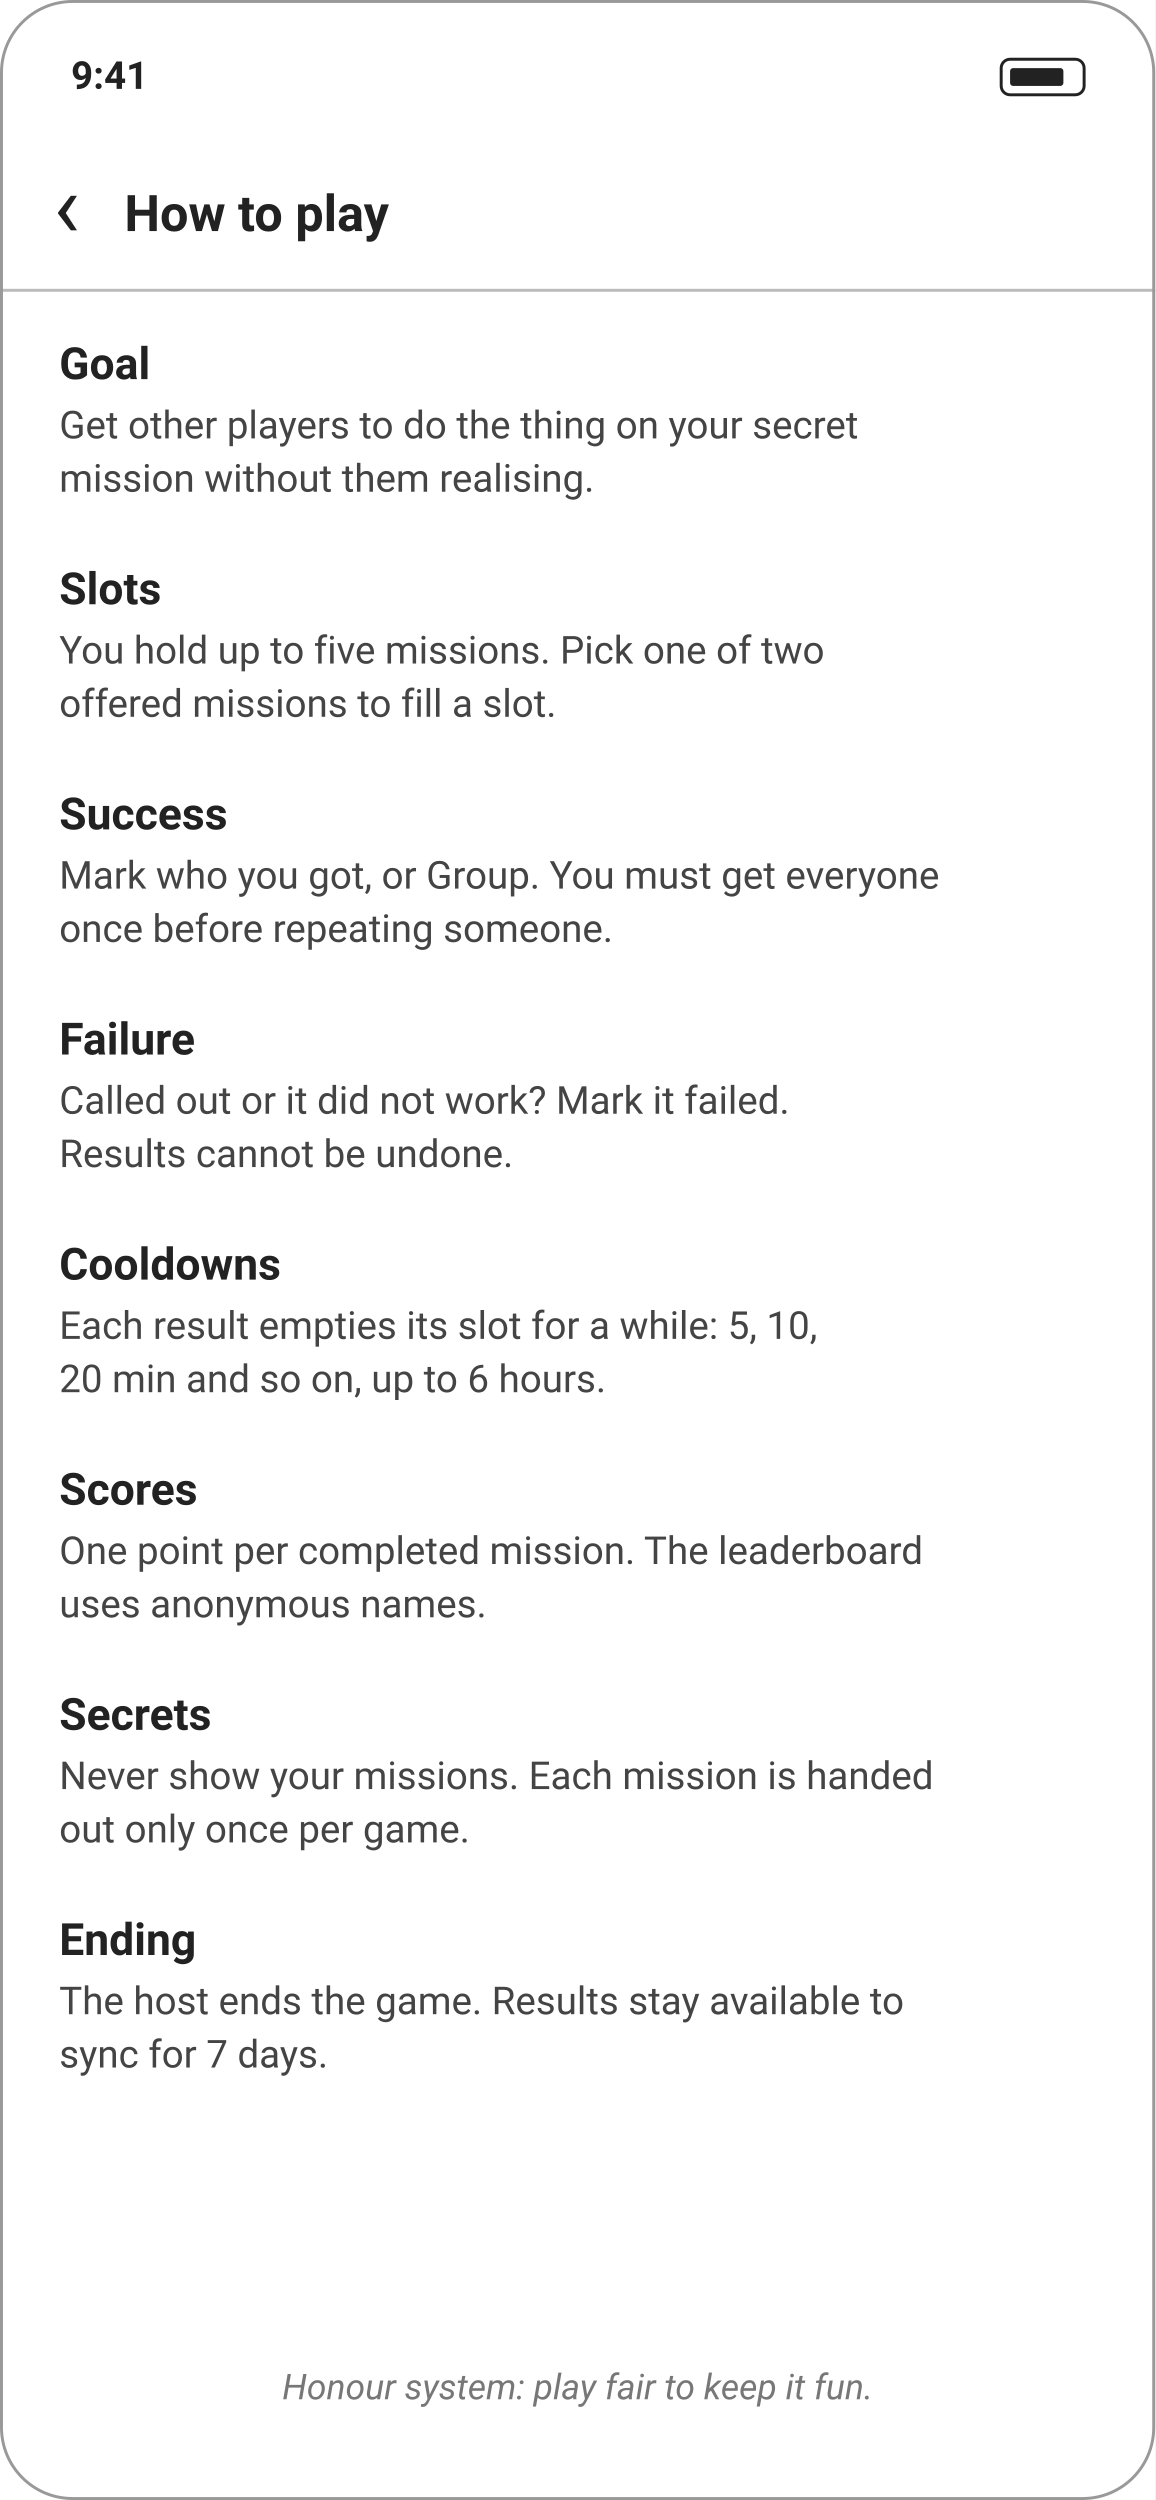
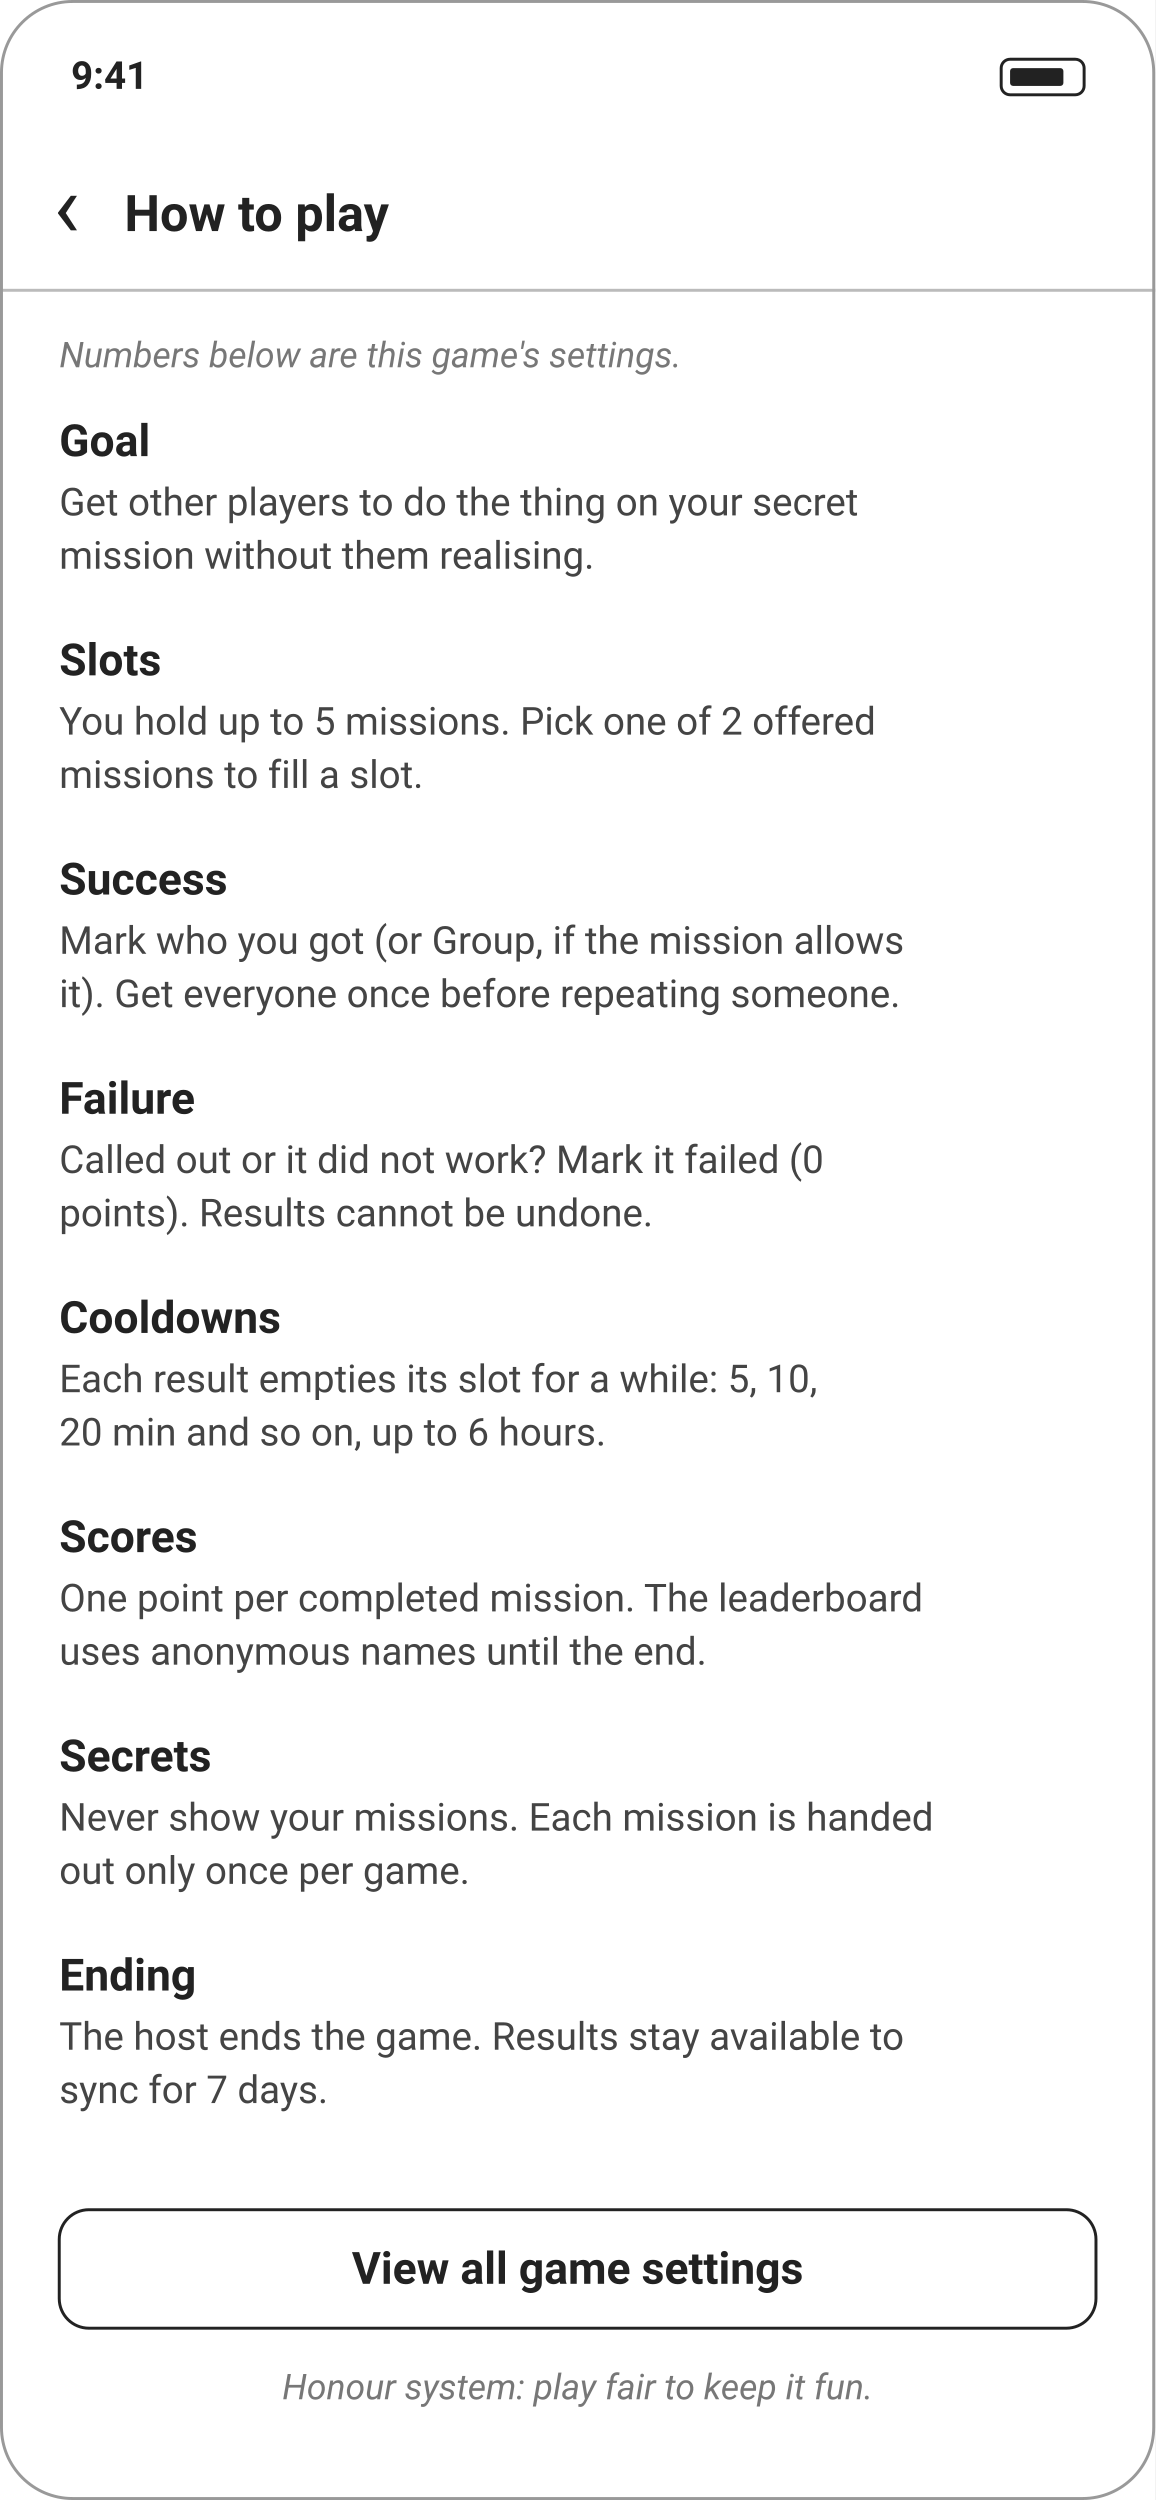
<svg xmlns="http://www.w3.org/2000/svg" width="390" height="844" viewBox="0 0 390 844" font-family="system-ui, -apple-system, 'Segoe UI', Roboto, sans-serif" role="img" aria-labelledby="title desc">
  <rect x="0" y="0" width="390" height="844" fill="#FFFFFF" />
  <text x="24" y="30" font-size="13" font-weight="600" fill="#222222">9:41</text>
  <rect x="338" y="20" width="28" height="12" rx="3" fill="none" stroke="#222222" />
  <rect x="341" y="23" width="18" height="6" rx="1" fill="#222222" />
  <text x="18" y="80" font-size="30" fill="#222222">‹</text>
  <text x="42" y="78" font-size="17" font-weight="700" fill="#222222">How to play</text>
  <line x1="0" y1="98" x2="390" y2="98" stroke="#BBBBBB" />
-   <text x="20" y="128" font-size="15" font-weight="700" fill="#222222">Goal</text>
-   <text x="20" y="148" font-size="13" fill="#444444">
+   <text x="20" y="124" font-size="12" fill="#777777" font-style="italic">Numbers below are this game's settings.</text>
+   <text x="20" y="154" font-size="15" font-weight="700" fill="#222222">Goal</text>
+   <text x="20" y="174" font-size="13" fill="#444444">
    <tspan x="20" dy="0">Get other players to do the thing on your secret</tspan>
    <tspan x="20" dy="18">mission without them realising.</tspan>
  </text>
-   <text x="20" y="204" font-size="15" font-weight="700" fill="#222222">Slots</text>
-   <text x="20" y="224" font-size="13" fill="#444444">
-     <tspan x="20" dy="0">You hold up to five missions. Pick one of two</tspan>
-     <tspan x="20" dy="18">offered missions to fill a slot.</tspan>
+   <text x="20" y="228" font-size="15" font-weight="700" fill="#222222">Slots</text>
+   <text x="20" y="248" font-size="13" fill="#444444">
+     <tspan x="20" dy="0">You hold up to 5 missions. Pick one of 2 offered</tspan>
+     <tspan x="20" dy="18">missions to fill a slot.</tspan>
  </text>
-   <text x="20" y="280" font-size="15" font-weight="700" fill="#222222">Success</text>
-   <text x="20" y="300" font-size="13" fill="#444444">
-     <tspan x="20" dy="0">Mark who you got, or Group. You must get everyone</tspan>
-     <tspan x="20" dy="18">once before repeating someone.</tspan>
+   <text x="20" y="302" font-size="15" font-weight="700" fill="#222222">Success</text>
+   <text x="20" y="322" font-size="13" fill="#444444">
+     <tspan x="20" dy="0">Mark who you got (or Group, if the mission allows</tspan>
+     <tspan x="20" dy="18">it). Get everyone once before repeating someone.</tspan>
  </text>
-   <text x="20" y="356" font-size="15" font-weight="700" fill="#222222">Failure</text>
-   <text x="20" y="376" font-size="13" fill="#444444">
-     <tspan x="20" dy="0">Called out or it did not work? Mark it failed.</tspan>
-     <tspan x="20" dy="18">Results cannot be undone.</tspan>
+   <text x="20" y="376" font-size="15" font-weight="700" fill="#222222">Failure</text>
+   <text x="20" y="396" font-size="13" fill="#444444">
+     <tspan x="20" dy="0">Called out or it did not work? Mark it failed (0</tspan>
+     <tspan x="20" dy="18">points). Results cannot be undone.</tspan>
  </text>
-   <text x="20" y="432" font-size="15" font-weight="700" fill="#222222">Cooldowns</text>
-   <text x="20" y="452" font-size="13" fill="#444444">
+   <text x="20" y="450" font-size="15" font-weight="700" fill="#222222">Cooldowns</text>
+   <text x="20" y="470" font-size="13" fill="#444444">
    <tspan x="20" dy="0">Each result empties its slot for a while: 5, 10,</tspan>
    <tspan x="20" dy="18">20 min and so on, up to 6 hours.</tspan>
  </text>
-   <text x="20" y="508" font-size="15" font-weight="700" fill="#222222">Scores</text>
-   <text x="20" y="528" font-size="13" fill="#444444">
+   <text x="20" y="524" font-size="15" font-weight="700" fill="#222222">Scores</text>
+   <text x="20" y="544" font-size="13" fill="#444444">
    <tspan x="20" dy="0">One point per completed mission. The leaderboard</tspan>
-     <tspan x="20" dy="18">uses anonymous names.</tspan>
+     <tspan x="20" dy="18">uses anonymous names until the end.</tspan>
  </text>
-   <text x="20" y="584" font-size="15" font-weight="700" fill="#222222">Secrets</text>
-   <text x="20" y="604" font-size="13" fill="#444444">
+   <text x="20" y="598" font-size="15" font-weight="700" fill="#222222">Secrets</text>
+   <text x="20" y="618" font-size="13" fill="#444444">
    <tspan x="20" dy="0">Never show your missions. Each mission is handed</tspan>
    <tspan x="20" dy="18">out only once per game.</tspan>
  </text>
-   <text x="20" y="660" font-size="15" font-weight="700" fill="#222222">Ending</text>
-   <text x="20" y="680" font-size="13" fill="#444444">
+   <text x="20" y="672" font-size="15" font-weight="700" fill="#222222">Ending</text>
+   <text x="20" y="692" font-size="13" fill="#444444">
    <tspan x="20" dy="0">The host ends the game. Results stay available to</tspan>
    <tspan x="20" dy="18">sync for 7 days.</tspan>
  </text>
+   <rect x="20" y="746" width="350" height="40" rx="10" fill="#FFFFFF" stroke="#222222" />
+   <text x="195" y="771" font-size="15" font-weight="600" fill="#222222" text-anchor="middle">View all game settings</text>
  <text x="195" y="810" font-size="12" fill="#777777" text-anchor="middle" font-style="italic">Honour system: play fair to keep it fun.</text>
  <rect x="0.5" y="0.5" width="389" height="843" rx="24" fill="none" stroke="#999999" />
</svg>
